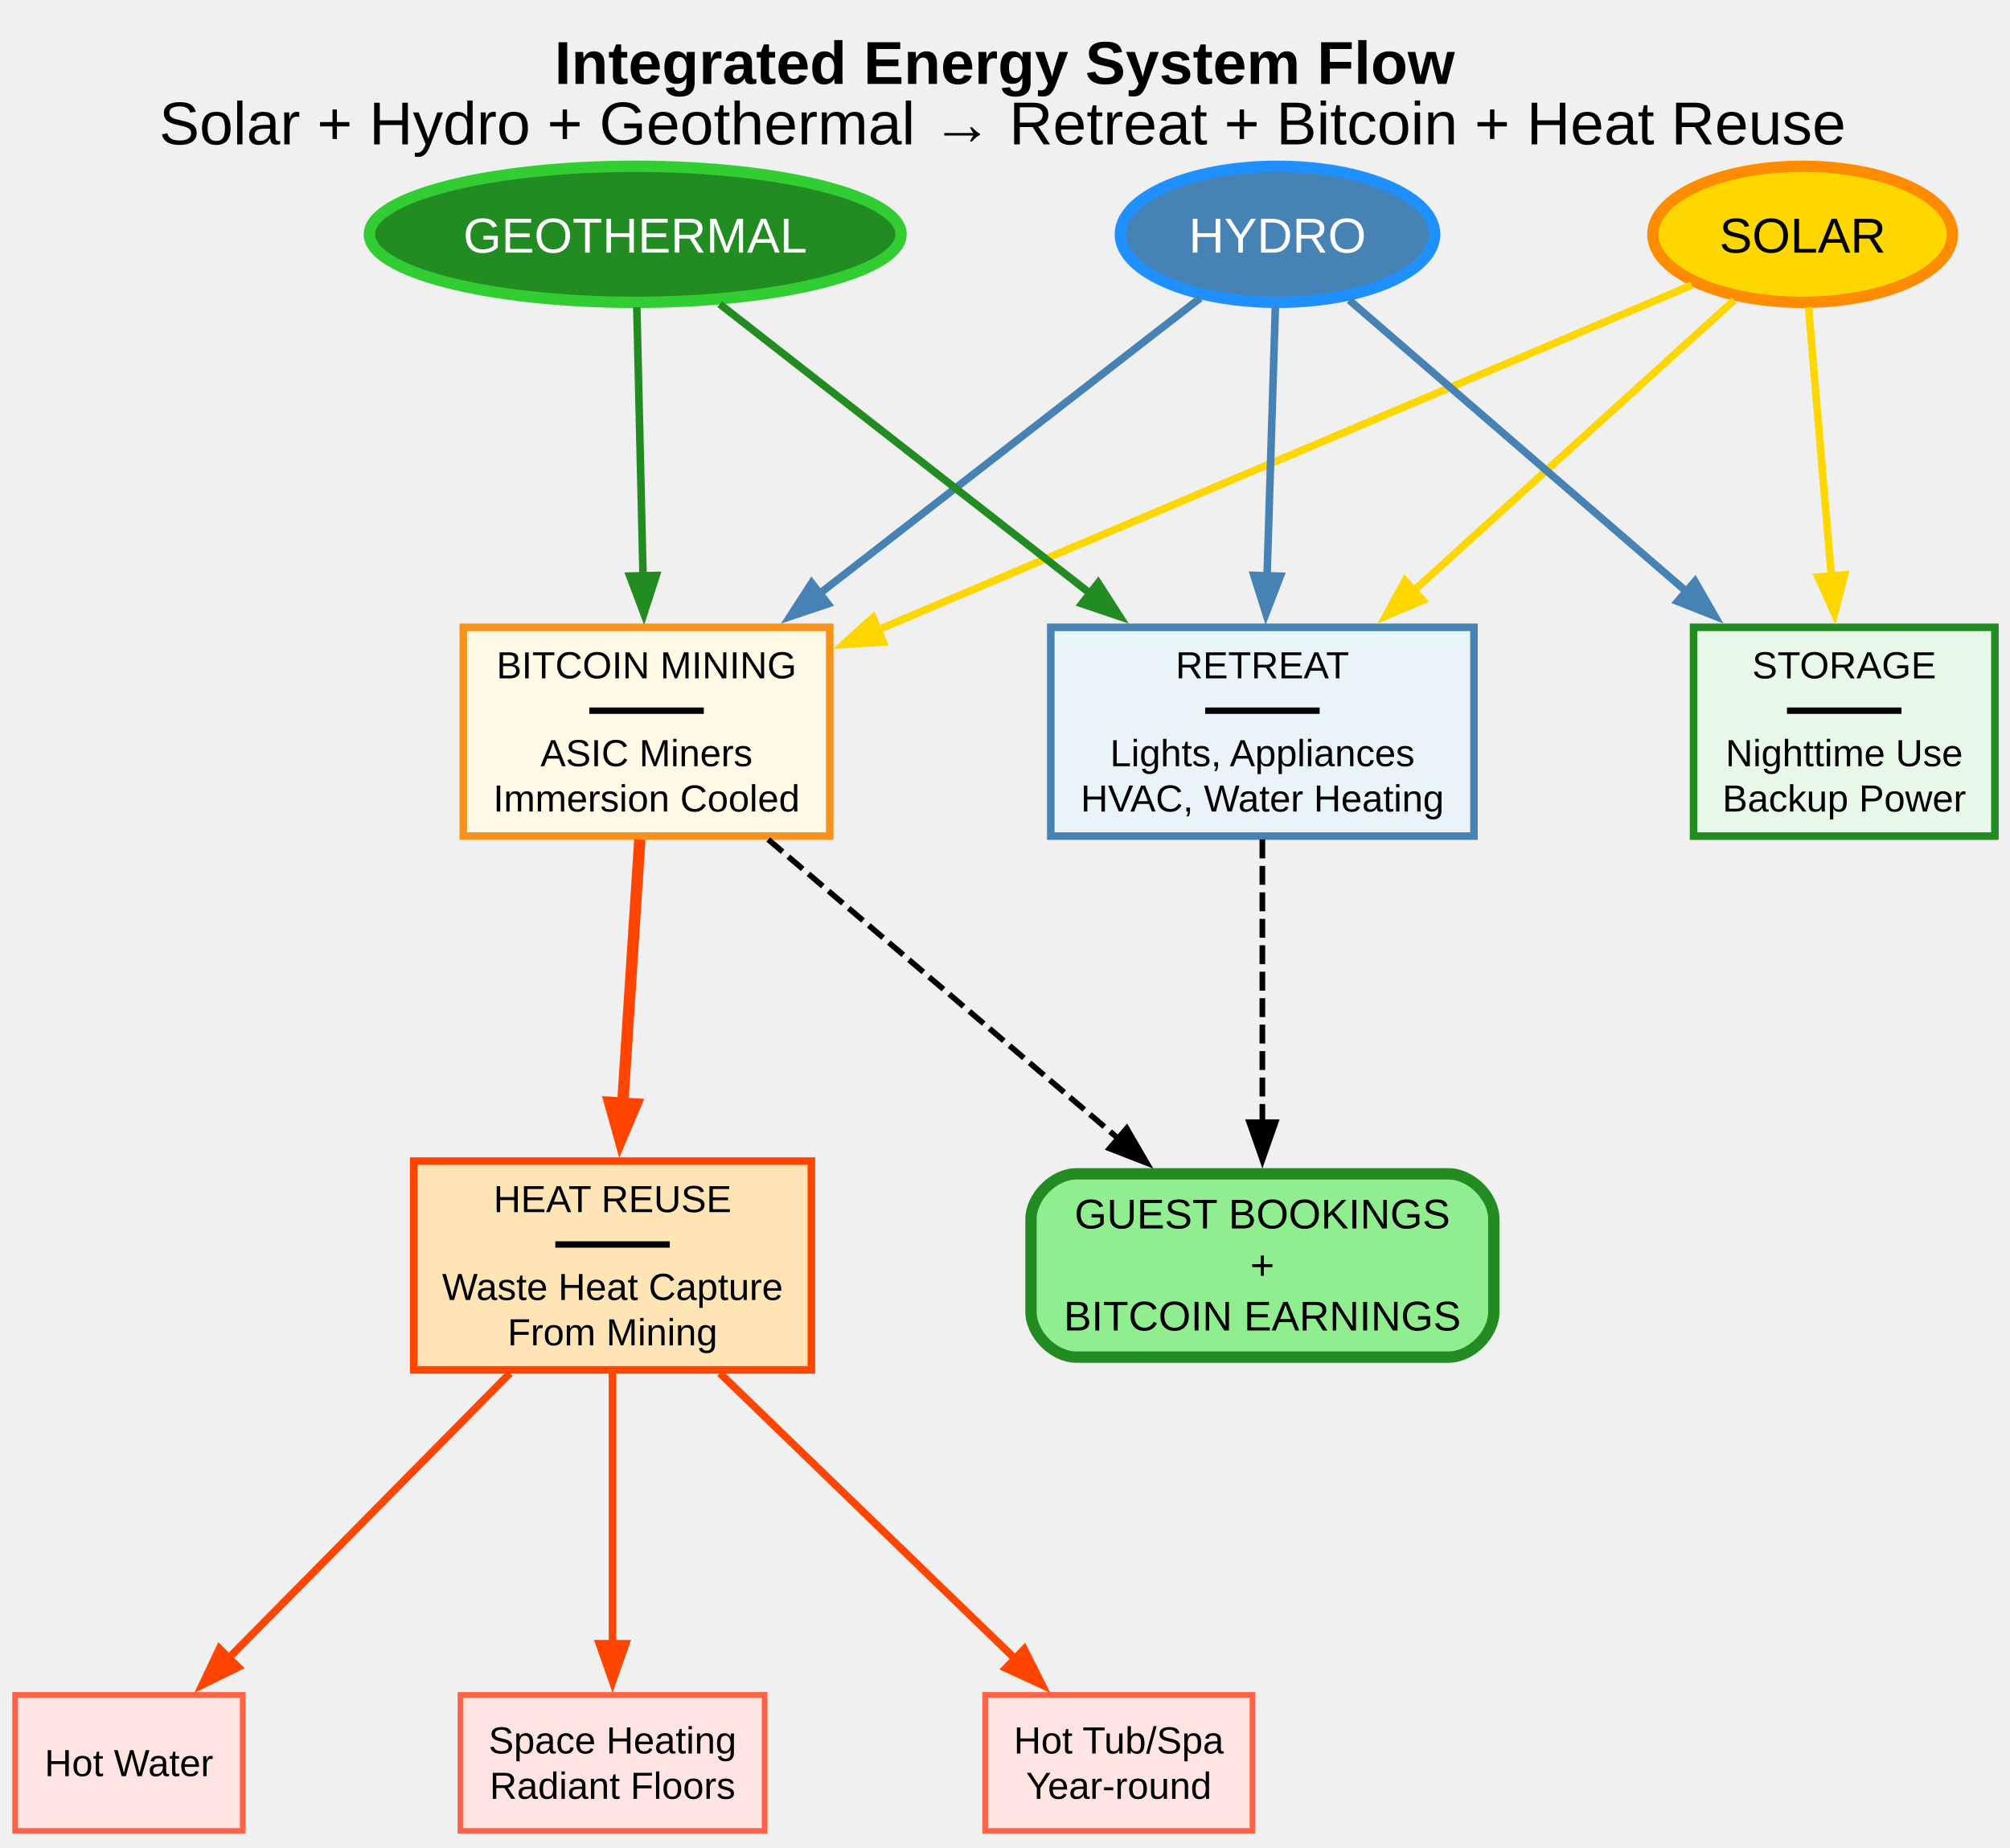
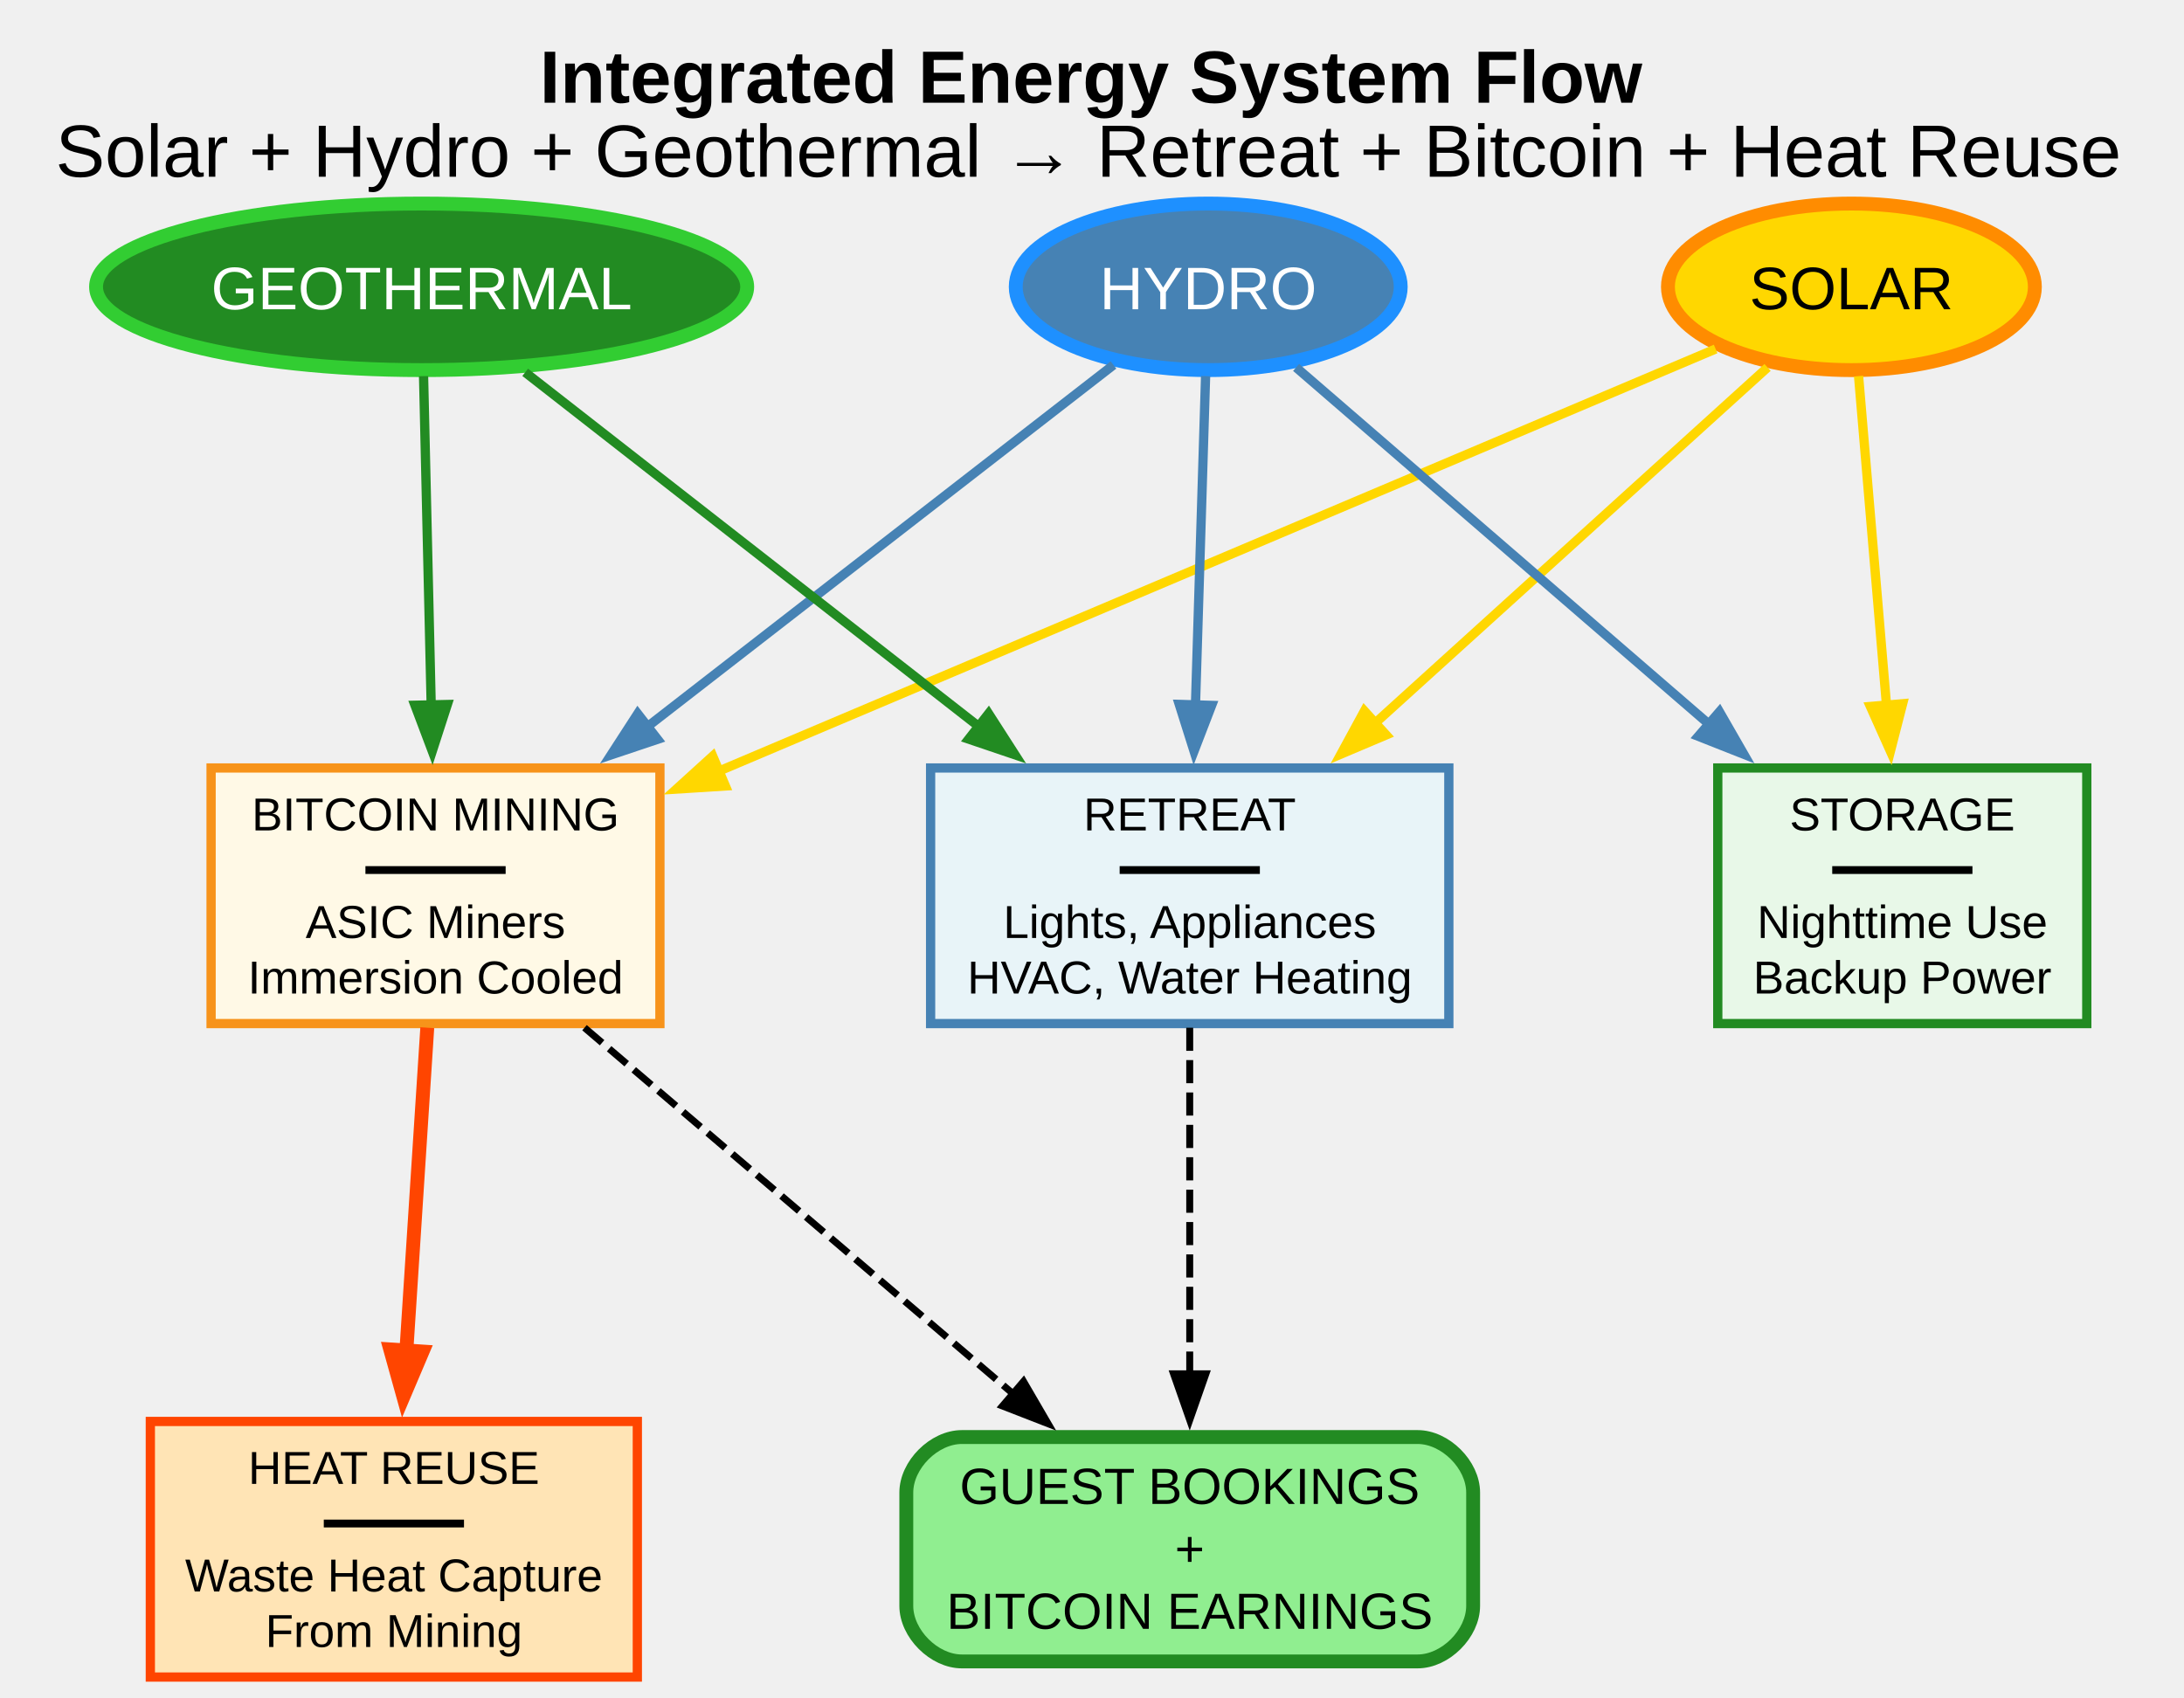
- <svg xmlns="http://www.w3.org/2000/svg" width="532pt" height="489pt" viewBox="0.00 0.00 532.00 489.00">
-   <g id="graph0" class="graph" transform="scale(1 1) rotate(0) translate(4 484.5)">
-     <text xml:space="preserve" text-anchor="start" x="142.75" y="-462.3" font-family="Arial" font-weight="bold" font-size="16.00">Integrated Energy System Flow</text>
-     <text xml:space="preserve" text-anchor="start" x="38.12" y="-446.3" font-family="Arial" font-size="16.00">Solar + Hydro + Geothermal → Retreat + Bitcoin + Heat Reuse</text>
+ <svg xmlns="http://www.w3.org/2000/svg" width="472pt" height="367pt" viewBox="0.00 0.00 472.00 367.00">
+   <g id="graph0" class="graph" transform="scale(1 1) rotate(0) translate(4 362.5)">
+     <text xml:space="preserve" text-anchor="start" x="112.62" y="-340.3" font-family="Arial" font-weight="bold" font-size="16.00">Integrated Energy System Flow</text>
+     <text xml:space="preserve" text-anchor="start" x="8" y="-324.3" font-family="Arial" font-size="16.00">Solar + Hydro + Geothermal → Retreat + Bitcoin + Heat Reuse</text>
    <g id="node1" class="node">
-       <ellipse fill="#ffd700" stroke="#ff8c00" stroke-width="3" cx="473.12" cy="-422.5" rx="39.65" ry="18" />
-       <text xml:space="preserve" text-anchor="middle" x="473.12" y="-417.65" font-family="Arial" font-size="13.00">SOLAR</text>
+       <ellipse fill="#ffd700" stroke="#ff8c00" stroke-width="3" cx="396.12" cy="-300.5" rx="39.65" ry="18" />
+       <text xml:space="preserve" text-anchor="middle" x="396.12" y="-295.65" font-family="Arial" font-size="13.00">SOLAR</text>
    </g>
    <g id="node4" class="node">
-       <polygon fill="#e8f4f8" stroke="#4682b4" stroke-width="2" points="386.12,-318.5 274.12,-318.5 274.12,-263.25 386.12,-263.25 386.12,-318.5" />
-       <text xml:space="preserve" text-anchor="middle" x="330.12" y="-305" font-family="Arial" font-size="10.00">RETREAT</text>
-       <text xml:space="preserve" text-anchor="middle" x="330.12" y="-293" font-family="Arial" font-size="10.00">━━━━━</text>
-       <text xml:space="preserve" text-anchor="middle" x="330.12" y="-281.75" font-family="Arial" font-size="10.00">Lights, Appliances</text>
-       <text xml:space="preserve" text-anchor="middle" x="330.12" y="-269.75" font-family="Arial" font-size="10.00">HVAC, Water Heating</text>
+       <polygon fill="#e8f4f8" stroke="#4682b4" stroke-width="2" points="309.12,-196.5 197.12,-196.5 197.12,-141.25 309.12,-141.25 309.12,-196.5" />
+       <text xml:space="preserve" text-anchor="middle" x="253.12" y="-183" font-family="Arial" font-size="10.00">RETREAT</text>
+       <text xml:space="preserve" text-anchor="middle" x="253.12" y="-171" font-family="Arial" font-size="10.00">━━━━━</text>
+       <text xml:space="preserve" text-anchor="middle" x="253.12" y="-159.75" font-family="Arial" font-size="10.00">Lights, Appliances</text>
+       <text xml:space="preserve" text-anchor="middle" x="253.12" y="-147.75" font-family="Arial" font-size="10.00">HVAC, Water Heating</text>
    </g>
    <g id="edge1" class="edge">
-       <path fill="none" stroke="#ffd700" stroke-width="2" d="M455.01,-405.08C433.77,-385.83 397.92,-353.33 370.06,-328.07" />
-       <polygon fill="#ffd700" stroke="#ffd700" stroke-width="2" points="372.58,-325.64 362.82,-321.51 367.88,-330.82 372.58,-325.64" />
+       <path fill="none" stroke="#ffd700" stroke-width="2" d="M378,-283.08C356.76,-263.83 320.91,-231.33 293.05,-206.07" />
+       <polygon fill="#ffd700" stroke="#ffd700" stroke-width="2" points="295.57,-203.64 285.81,-199.51 290.87,-208.82 295.57,-203.64" />
    </g>
    <g id="node5" class="node">
-       <polygon fill="#fff9e6" stroke="#f7931a" stroke-width="2" points="215.62,-318.5 118.62,-318.5 118.62,-263.25 215.62,-263.25 215.62,-318.5" />
-       <text xml:space="preserve" text-anchor="middle" x="167.12" y="-305" font-family="Arial" font-size="10.00">BITCOIN MINING</text>
-       <text xml:space="preserve" text-anchor="middle" x="167.12" y="-293" font-family="Arial" font-size="10.00">━━━━━</text>
-       <text xml:space="preserve" text-anchor="middle" x="167.12" y="-281.75" font-family="Arial" font-size="10.00">ASIC Miners</text>
-       <text xml:space="preserve" text-anchor="middle" x="167.12" y="-269.75" font-family="Arial" font-size="10.00">Immersion Cooled</text>
+       <polygon fill="#fff9e6" stroke="#f7931a" stroke-width="2" points="138.62,-196.5 41.62,-196.5 41.62,-141.25 138.62,-141.25 138.62,-196.5" />
+       <text xml:space="preserve" text-anchor="middle" x="90.12" y="-183" font-family="Arial" font-size="10.00">BITCOIN MINING</text>
+       <text xml:space="preserve" text-anchor="middle" x="90.12" y="-171" font-family="Arial" font-size="10.00">━━━━━</text>
+       <text xml:space="preserve" text-anchor="middle" x="90.12" y="-159.75" font-family="Arial" font-size="10.00">ASIC Miners</text>
+       <text xml:space="preserve" text-anchor="middle" x="90.12" y="-147.75" font-family="Arial" font-size="10.00">Immersion Cooled</text>
    </g>
    <g id="edge2" class="edge">
-       <path fill="none" stroke="#ffd700" stroke-width="2" d="M443.78,-409.07C394.36,-388.13 293.49,-345.41 228.18,-317.74" />
-       <polygon fill="#ffd700" stroke="#ffd700" stroke-width="2" points="229.77,-314.61 219.2,-313.94 227.04,-321.06 229.77,-314.61" />
+       <path fill="none" stroke="#ffd700" stroke-width="2" d="M366.78,-287.07C317.35,-266.13 216.49,-223.41 151.17,-195.74" />
+       <polygon fill="#ffd700" stroke="#ffd700" stroke-width="2" points="152.77,-192.61 142.19,-191.94 150.03,-199.06 152.77,-192.61" />
    </g>
    <g id="node6" class="node">
-       <polygon fill="#e8f8e8" stroke="#228b22" stroke-width="2" points="524,-318.5 444.25,-318.5 444.25,-263.25 524,-263.25 524,-318.5" />
-       <text xml:space="preserve" text-anchor="middle" x="484.12" y="-305" font-family="Arial" font-size="10.00">STORAGE</text>
-       <text xml:space="preserve" text-anchor="middle" x="484.12" y="-293" font-family="Arial" font-size="10.00">━━━━━</text>
-       <text xml:space="preserve" text-anchor="middle" x="484.12" y="-281.75" font-family="Arial" font-size="10.00">Nighttime Use</text>
-       <text xml:space="preserve" text-anchor="middle" x="484.12" y="-269.75" font-family="Arial" font-size="10.00">Backup Power</text>
+       <polygon fill="#e8f8e8" stroke="#228b22" stroke-width="2" points="446.99,-196.5 367.24,-196.5 367.24,-141.25 446.99,-141.25 446.99,-196.5" />
+       <text xml:space="preserve" text-anchor="middle" x="407.12" y="-183" font-family="Arial" font-size="10.00">STORAGE</text>
+       <text xml:space="preserve" text-anchor="middle" x="407.12" y="-171" font-family="Arial" font-size="10.00">━━━━━</text>
+       <text xml:space="preserve" text-anchor="middle" x="407.12" y="-159.75" font-family="Arial" font-size="10.00">Nighttime Use</text>
+       <text xml:space="preserve" text-anchor="middle" x="407.12" y="-147.75" font-family="Arial" font-size="10.00">Backup Power</text>
    </g>
    <g id="edge3" class="edge">
-       <path fill="none" stroke="#ffd700" stroke-width="2" d="M474.68,-403.2C476.24,-384.8 478.7,-355.82 480.72,-332.04" />
-       <polygon fill="#ffd700" stroke="#ffd700" stroke-width="2" points="484.2,-332.39 481.56,-322.13 477.22,-331.8 484.2,-332.39" />
+       <path fill="none" stroke="#ffd700" stroke-width="2" d="M397.67,-281.2C399.23,-262.8 401.69,-233.82 403.71,-210.04" />
+       <polygon fill="#ffd700" stroke="#ffd700" stroke-width="2" points="407.19,-210.39 404.55,-200.13 400.22,-209.8 407.19,-210.39" />
    </g>
    <g id="node2" class="node">
-       <ellipse fill="#4682b4" stroke="#1e90ff" stroke-width="3" cx="334.12" cy="-422.5" rx="41.6" ry="18" />
-       <text xml:space="preserve" text-anchor="middle" x="334.12" y="-417.65" font-family="Arial" font-size="13.00" fill="white">HYDRO</text>
+       <ellipse fill="#4682b4" stroke="#1e90ff" stroke-width="3" cx="257.12" cy="-300.5" rx="41.6" ry="18" />
+       <text xml:space="preserve" text-anchor="middle" x="257.12" y="-295.65" font-family="Arial" font-size="13.00" fill="white">HYDRO</text>
    </g>
    <g id="edge4" class="edge">
-       <path fill="none" stroke="#4682b4" stroke-width="2" d="M333.56,-403.2C332.99,-384.8 332.1,-355.82 331.36,-332.04" />
-       <polygon fill="#4682b4" stroke="#4682b4" stroke-width="2" points="334.87,-332.03 331.06,-322.14 327.87,-332.24 334.87,-332.03" />
+       <path fill="none" stroke="#4682b4" stroke-width="2" d="M256.55,-281.2C255.98,-262.8 255.09,-233.82 254.36,-210.04" />
+       <polygon fill="#4682b4" stroke="#4682b4" stroke-width="2" points="257.86,-210.03 254.05,-200.14 250.86,-210.24 257.86,-210.03" />
    </g>
    <g id="edge5" class="edge">
-       <path fill="none" stroke="#4682b4" stroke-width="2" d="M313.65,-405.61C288.63,-386.18 245.55,-352.75 212.57,-327.15" />
-       <polygon fill="#4682b4" stroke="#4682b4" stroke-width="2" points="215.12,-324.7 205.07,-321.33 210.83,-330.23 215.12,-324.7" />
+       <path fill="none" stroke="#4682b4" stroke-width="2" d="M236.64,-283.61C211.62,-264.18 168.54,-230.75 135.56,-205.15" />
+       <polygon fill="#4682b4" stroke="#4682b4" stroke-width="2" points="138.11,-202.7 128.06,-199.33 133.82,-208.23 138.11,-202.7" />
    </g>
    <g id="edge6" class="edge">
-       <path fill="none" stroke="#4682b4" stroke-width="2" d="M353.12,-405.08C375.5,-385.74 413.34,-353.04 442.62,-327.74" />
-       <polygon fill="#4682b4" stroke="#4682b4" stroke-width="2" points="444.61,-330.65 449.89,-321.46 440.04,-325.35 444.61,-330.65" />
+       <path fill="none" stroke="#4682b4" stroke-width="2" d="M276.11,-283.08C298.49,-263.74 336.33,-231.04 365.61,-205.74" />
+       <polygon fill="#4682b4" stroke="#4682b4" stroke-width="2" points="367.6,-208.65 372.88,-199.46 363.03,-203.35 367.6,-208.65" />
    </g>
    <g id="node3" class="node">
-       <ellipse fill="#228b22" stroke="#32cd32" stroke-width="3" cx="164.12" cy="-422.5" rx="70.36" ry="18" />
-       <text xml:space="preserve" text-anchor="middle" x="164.12" y="-417.65" font-family="Arial" font-size="13.00" fill="white">GEOTHERMAL</text>
+       <ellipse fill="#228b22" stroke="#32cd32" stroke-width="3" cx="87.12" cy="-300.5" rx="70.36" ry="18" />
+       <text xml:space="preserve" text-anchor="middle" x="87.12" y="-295.65" font-family="Arial" font-size="13.00" fill="white">GEOTHERMAL</text>
    </g>
    <g id="edge7" class="edge">
-       <path fill="none" stroke="#228b22" stroke-width="2" d="M186.51,-404.02C211.59,-384.44 252.89,-352.19 284.78,-327.28" />
-       <polygon fill="#228b22" stroke="#228b22" stroke-width="2" points="286.66,-330.26 292.39,-321.34 282.35,-324.74 286.66,-330.26" />
+       <path fill="none" stroke="#228b22" stroke-width="2" d="M109.5,-282.02C134.58,-262.44 175.88,-230.19 207.77,-205.28" />
+       <polygon fill="#228b22" stroke="#228b22" stroke-width="2" points="209.65,-208.26 215.38,-199.34 205.34,-202.74 209.65,-208.26" />
    </g>
    <g id="edge8" class="edge">
-       <path fill="none" stroke="#228b22" stroke-width="2" d="M164.55,-403.2C164.97,-384.8 165.65,-355.82 166.2,-332.04" />
-       <polygon fill="#228b22" stroke="#228b22" stroke-width="2" points="169.69,-332.22 166.42,-322.14 162.69,-332.06 169.69,-332.22" />
+       <path fill="none" stroke="#228b22" stroke-width="2" d="M87.54,-281.2C87.97,-262.8 88.64,-233.82 89.19,-210.04" />
+       <polygon fill="#228b22" stroke="#228b22" stroke-width="2" points="92.68,-210.22 89.42,-200.14 85.68,-210.06 92.68,-210.22" />
    </g>
-     <g id="node11" class="node">
-       <path fill="#90ee90" stroke="#228b22" stroke-width="3" d="M379.38,-173.88C379.38,-173.88 280.88,-173.88 280.88,-173.88 274.88,-173.88 268.88,-167.88 268.88,-161.88 268.88,-161.88 268.88,-137.38 268.88,-137.38 268.88,-131.38 274.88,-125.38 280.88,-125.38 280.88,-125.38 379.38,-125.38 379.38,-125.38 385.38,-125.38 391.38,-131.38 391.38,-137.38 391.38,-137.38 391.38,-161.88 391.38,-161.88 391.38,-167.88 385.38,-173.88 379.38,-173.88" />
-       <text xml:space="preserve" text-anchor="middle" x="330.12" y="-159.43" font-family="Arial" font-size="11.00">GUEST BOOKINGS</text>
-       <text xml:space="preserve" text-anchor="middle" x="330.12" y="-145.93" font-family="Arial" font-size="11.00">+</text>
-       <text xml:space="preserve" text-anchor="middle" x="330.12" y="-132.43" font-family="Arial" font-size="11.00">BITCOIN EARNINGS</text>
+     <g id="node8" class="node">
+       <path fill="#90ee90" stroke="#228b22" stroke-width="3" d="M302.37,-51.88C302.37,-51.88 203.87,-51.88 203.87,-51.88 197.87,-51.88 191.87,-45.88 191.87,-39.88 191.87,-39.88 191.87,-15.38 191.87,-15.38 191.87,-9.38 197.87,-3.38 203.87,-3.38 203.87,-3.38 302.37,-3.38 302.37,-3.38 308.37,-3.38 314.37,-9.38 314.37,-15.38 314.37,-15.38 314.37,-39.88 314.37,-39.88 314.37,-45.88 308.37,-51.88 302.37,-51.88" />
+       <text xml:space="preserve" text-anchor="middle" x="253.12" y="-37.42" font-family="Arial" font-size="11.00">GUEST BOOKINGS</text>
+       <text xml:space="preserve" text-anchor="middle" x="253.12" y="-23.93" font-family="Arial" font-size="11.00">+</text>
+       <text xml:space="preserve" text-anchor="middle" x="253.12" y="-10.43" font-family="Arial" font-size="11.00">BITCOIN EARNINGS</text>
    </g>
-     <g id="edge13" class="edge">
-       <path fill="none" stroke="black" stroke-width="1.5" stroke-dasharray="5,2" d="M330.12,-262.36C330.12,-240.86 330.12,-210.78 330.12,-187.25" />
-       <polygon fill="black" stroke="black" stroke-width="1.5" points="333.63,-187.55 330.13,-177.55 326.63,-187.55 333.63,-187.55" />
+     <g id="edge10" class="edge">
+       <path fill="none" stroke="black" stroke-width="1.5" stroke-dasharray="5,2" d="M253.12,-140.36C253.12,-118.86 253.12,-88.78 253.12,-65.25" />
+       <polygon fill="black" stroke="black" stroke-width="1.5" points="256.62,-65.55 253.12,-55.55 249.62,-65.55 256.62,-65.55" />
    </g>
    <g id="node7" class="node">
-       <polygon fill="#ffe4b5" stroke="#ff4500" stroke-width="2" points="210.75,-177.25 105.5,-177.25 105.5,-122 210.75,-122 210.75,-177.25" />
-       <text xml:space="preserve" text-anchor="middle" x="158.12" y="-163.75" font-family="Arial" font-size="10.00">HEAT REUSE</text>
-       <text xml:space="preserve" text-anchor="middle" x="158.12" y="-151.75" font-family="Arial" font-size="10.00">━━━━━</text>
-       <text xml:space="preserve" text-anchor="middle" x="158.12" y="-140.5" font-family="Arial" font-size="10.00">Waste Heat Capture</text>
-       <text xml:space="preserve" text-anchor="middle" x="158.12" y="-128.5" font-family="Arial" font-size="10.00">From Mining</text>
+       <polygon fill="#ffe4b5" stroke="#ff4500" stroke-width="2" points="133.74,-55.25 28.49,-55.25 28.49,0 133.74,0 133.74,-55.25" />
+       <text xml:space="preserve" text-anchor="middle" x="81.12" y="-41.75" font-family="Arial" font-size="10.00">HEAT REUSE</text>
+       <text xml:space="preserve" text-anchor="middle" x="81.12" y="-29.75" font-family="Arial" font-size="10.00">━━━━━</text>
+       <text xml:space="preserve" text-anchor="middle" x="81.12" y="-18.5" font-family="Arial" font-size="10.00">Waste Heat Capture</text>
+       <text xml:space="preserve" text-anchor="middle" x="81.12" y="-6.5" font-family="Arial" font-size="10.00">From Mining</text>
    </g>
    <g id="edge9" class="edge">
-       <path fill="none" stroke="#ff4500" stroke-width="3" d="M165.35,-262.36C164.06,-242.43 162.29,-215.13 160.83,-192.5" />
-       <polygon fill="#ff4500" stroke="#ff4500" stroke-width="3" points="164.33,-192.36 160.19,-182.61 157.34,-192.82 164.33,-192.36" />
-     </g>
-     <g id="edge14" class="edge">
-       <path fill="none" stroke="black" stroke-width="1.5" stroke-dasharray="5,2" d="M199.33,-262.36C226,-239.58 263.96,-207.15 292.12,-183.09" />
-       <polygon fill="black" stroke="black" stroke-width="1.5" points="294.21,-185.91 299.54,-176.75 289.66,-180.59 294.21,-185.91" />
-     </g>
-     <g id="node8" class="node">
-       <polygon fill="#ffe4e1" stroke="#ff6347" stroke-width="1.5" points="60.25,-36 0,-36 0,0 60.25,0 60.25,-36" />
-       <text xml:space="preserve" text-anchor="middle" x="30.12" y="-14.5" font-family="Arial" font-size="10.00">Hot Water</text>
-     </g>
-     <g id="edge10" class="edge">
-       <path fill="none" stroke="#ff4500" stroke-width="2" d="M130.98,-121.13C108.99,-98.87 78.19,-67.68 56.43,-45.64" />
-       <polygon fill="#ff4500" stroke="#ff4500" stroke-width="2" points="59.06,-43.33 49.55,-38.67 54.08,-48.24 59.06,-43.33" />
-     </g>
-     <g id="node9" class="node">
-       <polygon fill="#ffe4e1" stroke="#ff6347" stroke-width="1.5" points="198.38,-36 117.88,-36 117.88,0 198.38,0 198.38,-36" />
-       <text xml:space="preserve" text-anchor="middle" x="158.12" y="-20.5" font-family="Arial" font-size="10.00">Space Heating</text>
-       <text xml:space="preserve" text-anchor="middle" x="158.12" y="-8.5" font-family="Arial" font-size="10.00">Radiant Floors</text>
+       <path fill="none" stroke="#ff4500" stroke-width="3" d="M88.34,-140.36C87.05,-120.43 85.28,-93.13 83.82,-70.5" />
+       <polygon fill="#ff4500" stroke="#ff4500" stroke-width="3" points="87.32,-70.36 83.18,-60.61 80.34,-70.82 87.32,-70.36" />
    </g>
    <g id="edge11" class="edge">
-       <path fill="none" stroke="#ff4500" stroke-width="2" d="M158.12,-121.13C158.12,-100.06 158.12,-71.01 158.12,-49.27" />
-       <polygon fill="#ff4500" stroke="#ff4500" stroke-width="2" points="161.63,-49.54 158.13,-39.54 154.63,-49.54 161.63,-49.54" />
-     </g>
-     <g id="node10" class="node">
-       <polygon fill="#ffe4e1" stroke="#ff6347" stroke-width="1.5" points="327.5,-36 256.75,-36 256.75,0 327.5,0 327.5,-36" />
-       <text xml:space="preserve" text-anchor="middle" x="292.12" y="-20.5" font-family="Arial" font-size="10.00">Hot Tub/Spa</text>
-       <text xml:space="preserve" text-anchor="middle" x="292.12" y="-8.5" font-family="Arial" font-size="10.00">Year-round</text>
-     </g>
-     <g id="edge12" class="edge">
-       <path fill="none" stroke="#ff4500" stroke-width="2" d="M186.54,-121.13C209.67,-98.77 242.09,-67.4 264.89,-45.34" />
-       <polygon fill="#ff4500" stroke="#ff4500" stroke-width="2" points="267.09,-48.09 271.84,-38.62 262.22,-43.06 267.09,-48.09" />
+       <path fill="none" stroke="black" stroke-width="1.5" stroke-dasharray="5,2" d="M122.32,-140.36C148.99,-117.58 186.95,-85.15 215.11,-61.09" />
+       <polygon fill="black" stroke="black" stroke-width="1.5" points="217.2,-63.91 222.53,-54.75 212.65,-58.59 217.2,-63.91" />
    </g>
  </g>
</svg>
